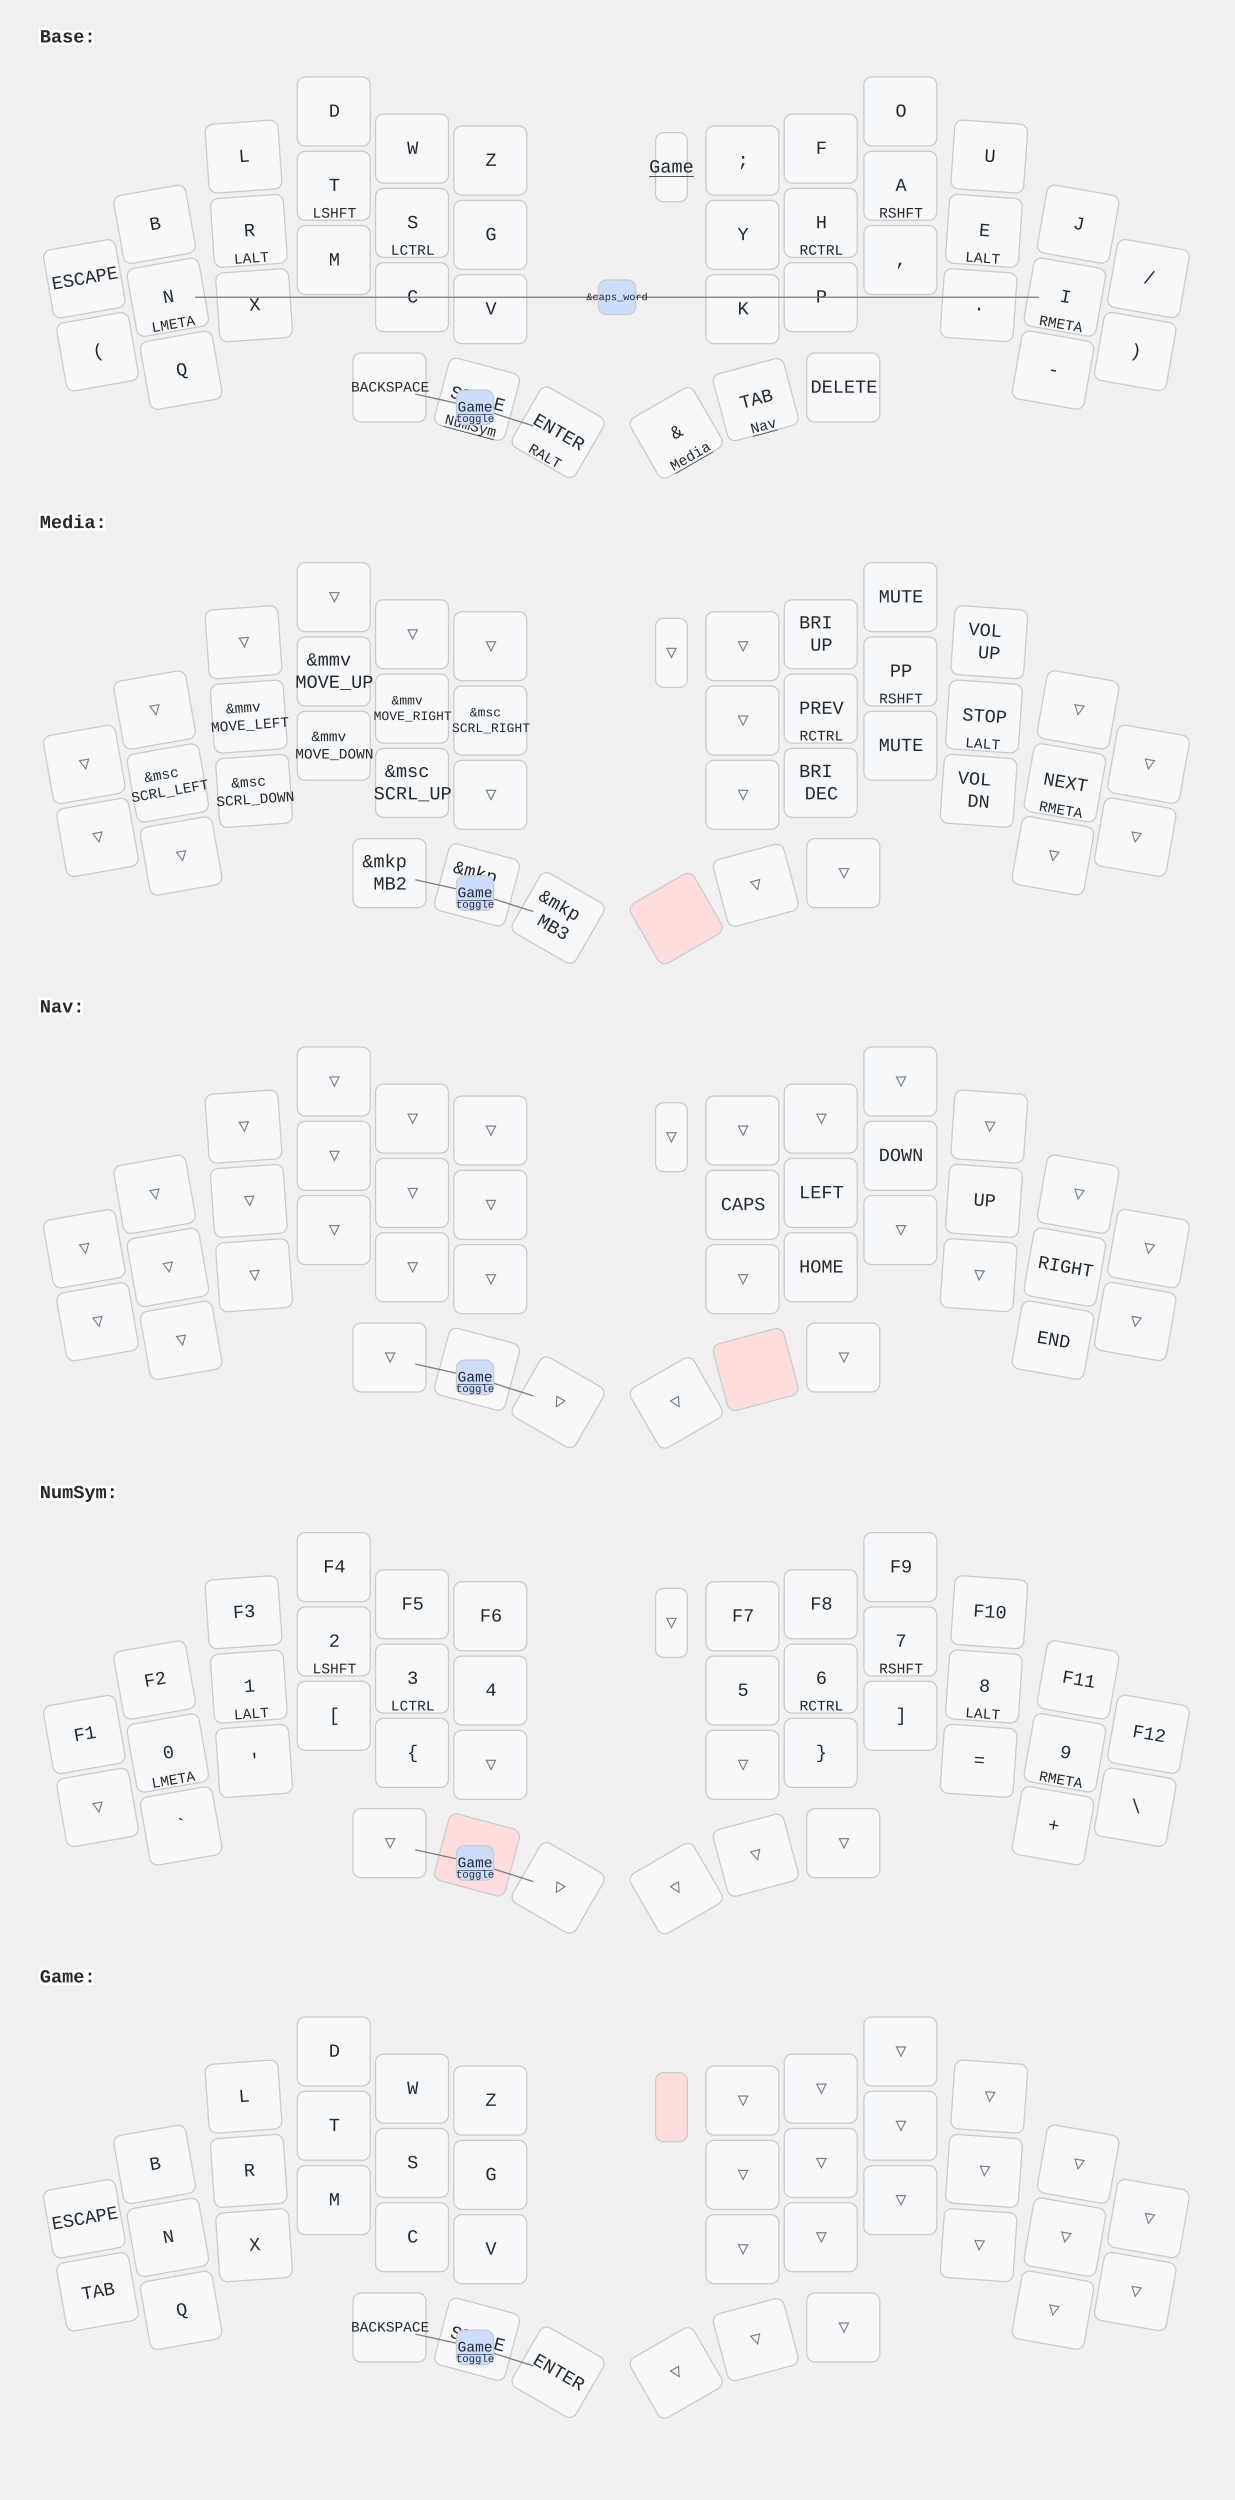
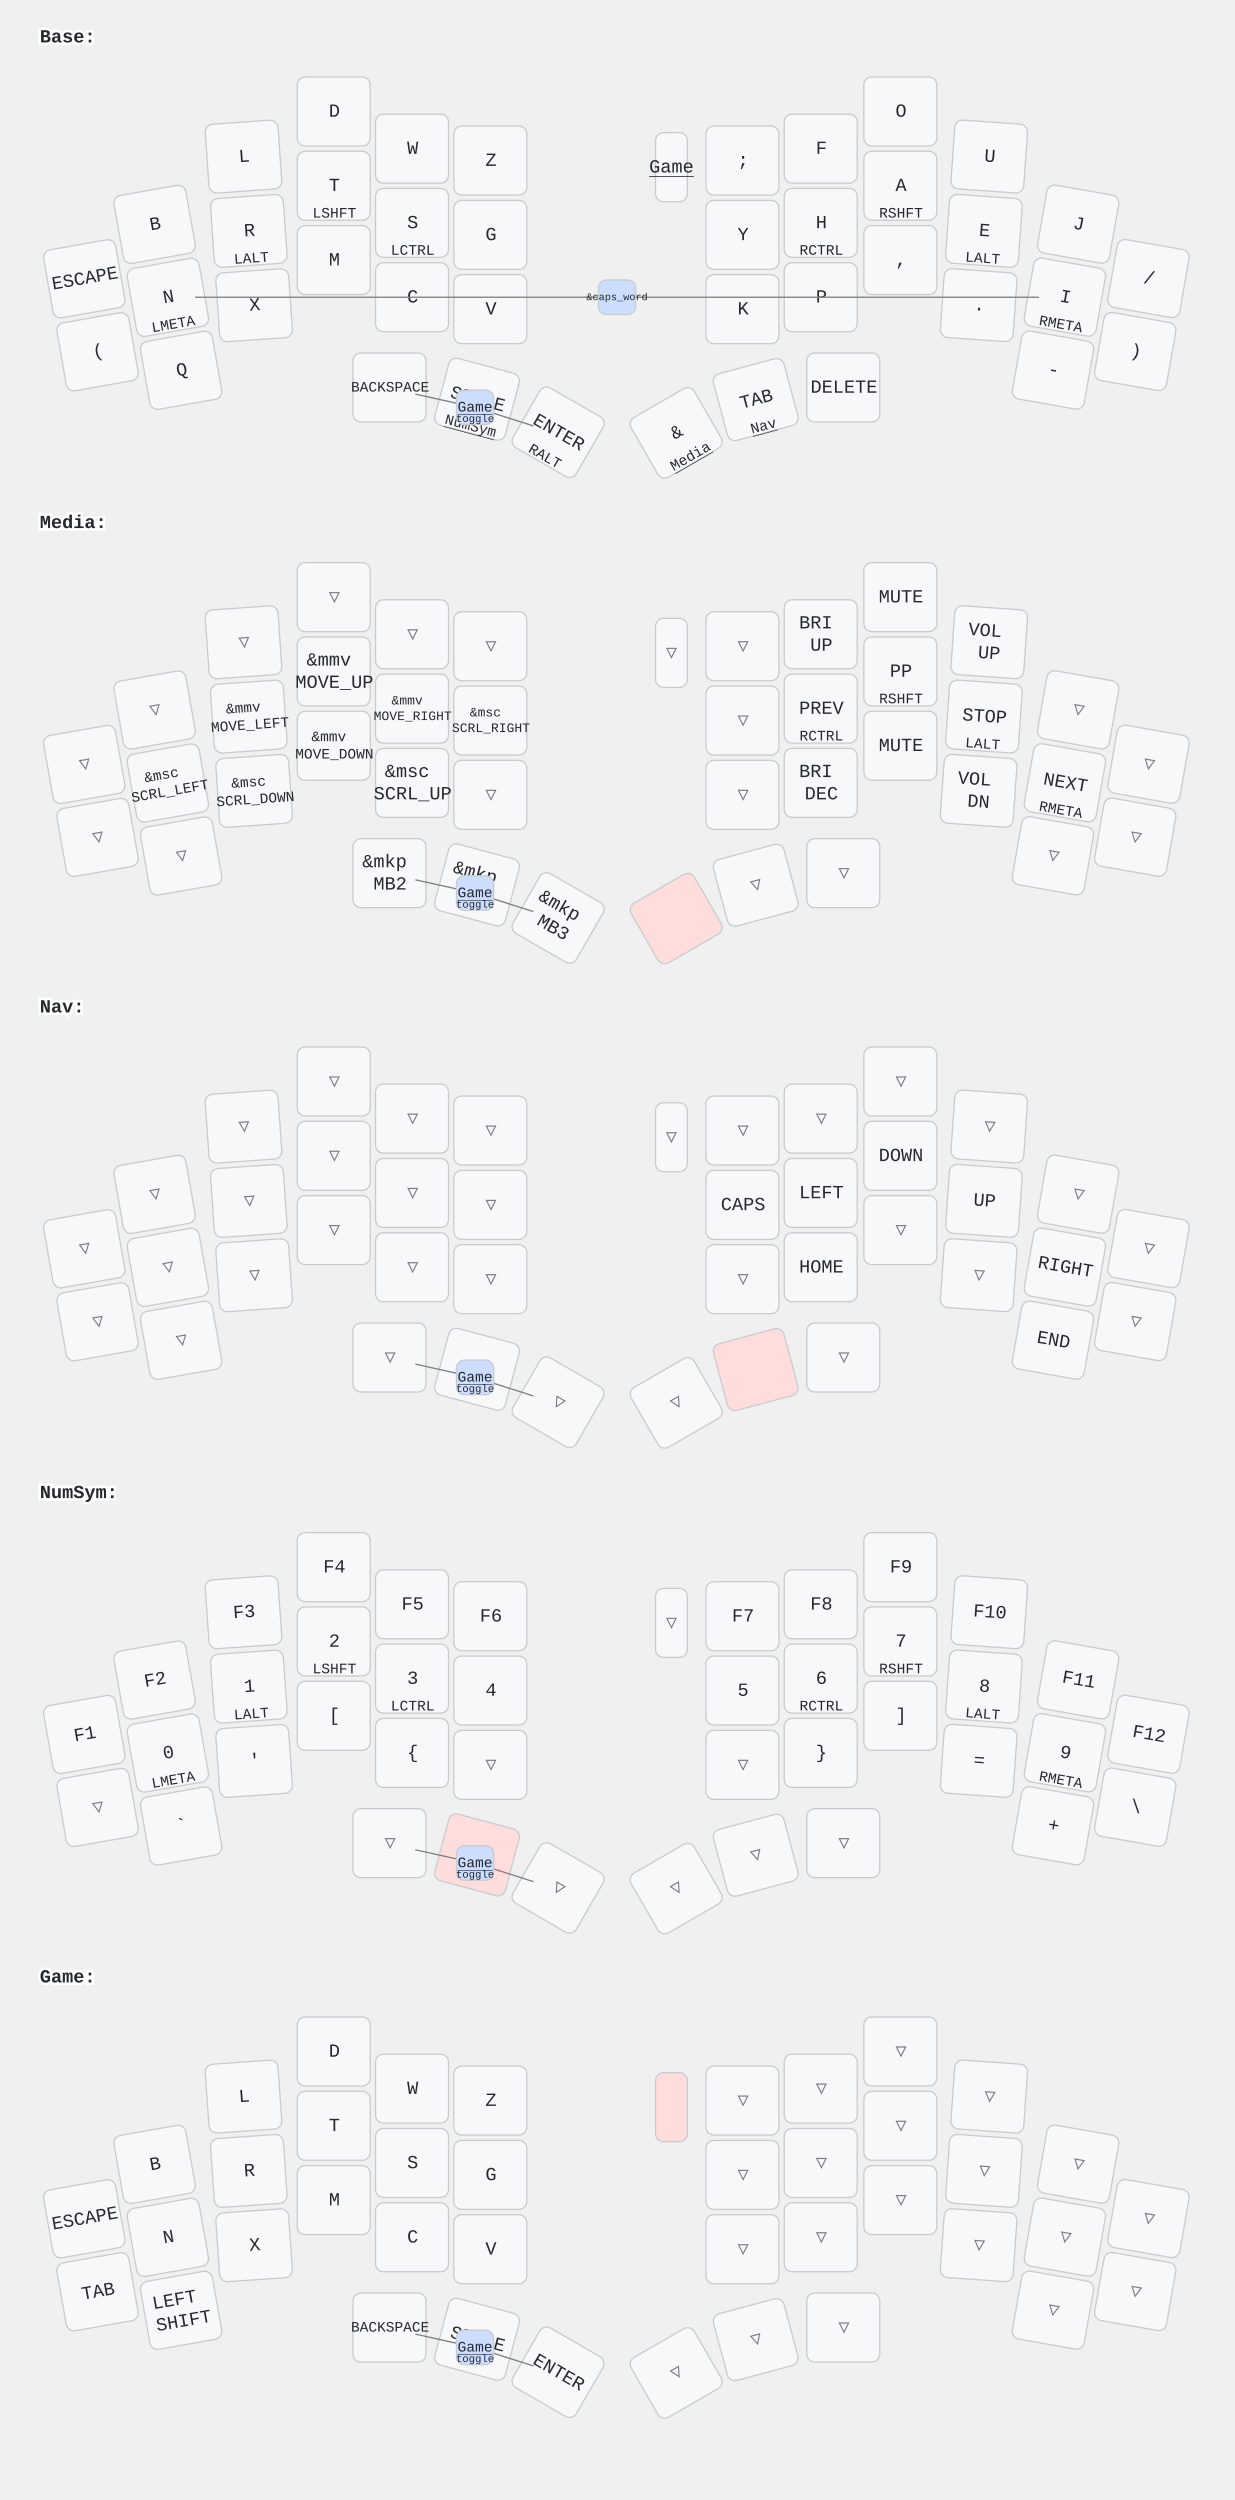
<svg xmlns="http://www.w3.org/2000/svg" width="930" height="1884" viewBox="0 0 930 1884" class="keymap">
  <style>/* inherit to force styles through use tags */
svg path {
    fill: inherit;
}

/* font and background color specifications */
svg.keymap {
    font-family: SFMono-Regular,Consolas,Liberation Mono,Menlo,monospace;
    font-size: 14px;
    font-kerning: normal;
    text-rendering: optimizeLegibility;
    fill: #24292e;
}

/* default key styling */
rect.key {
    fill: #f6f8fa;
}

rect.key, rect.combo {
    stroke: #c9cccf;
    stroke-width: 1;
}

/* default key side styling, only used is draw_key_sides is set */
rect.side {
    filter: brightness(90%);
}

/* color accent for combo boxes */
rect.combo, rect.combo-separate {
    fill: #cdf;
}

/* color accent for held keys */
rect.held, rect.combo.held {
    fill: #fdd;
}

/* color accent for ghost (optional) keys */
rect.ghost, rect.combo.ghost {
    stroke-dasharray: 4, 4;
    stroke-width: 2;
}

text {
    text-anchor: middle;
    dominant-baseline: middle;
}

/* styling for layer labels */
text.label {
    font-weight: bold;
    text-anchor: start;
    stroke: white;
    stroke-width: 4;
    paint-order: stroke;
}

/* styling for optional footer */
text.footer {
    text-anchor: end;
    dominant-baseline: auto;
    stroke: white;
    stroke-width: 4;
    paint-order: stroke;
}

/* styling for combo tap, and key non-tap label text */
text.combo, text.hold, text.shifted, text.left, text.right, text.tl, text.tr, text.bl, text.br {
    font-size: 11px;
}

text.hold, text.bl, text.br {
    text-anchor: middle;
    dominant-baseline: auto;
}

text.shifted, text.tl, text.tr {
    text-anchor: middle;
    dominant-baseline: hanging;
}

text.left, text.tl, text.bl {
    text-anchor: start;
}

text.right, text.tr, text.br {
    text-anchor: end;
}

text.layer-activator {
    text-decoration: underline;
}

/* styling for hold/shifted label text in combo box */
text.combo.hold, text.combo.shifted, text.combo.left, text.combo.right {
    font-size: 8px;
}

/* lighter symbol for transparent keys */
text.trans {
    fill: #7b7e81;
}

/* styling for combo dendrons */
path.combo {
    stroke-width: 1;
    stroke: gray;
    fill: none;
}

/* Start Tabler Icons Cleanup */
/* cannot use height/width with glyphs */
.icon-tabler &gt; path {
    fill: inherit;
    stroke: inherit;
    stroke-width: 2;
}
/* hide tabler's default box */
.icon-tabler &gt; path[stroke="none"][fill="none"] {
    visibility: hidden;
}
/* End Tabler Icons Cleanup */
</style>
  <g transform="translate(30, 0)" class="layer-Base">
    <text x="0" y="28" class="label" id="Base">Base:</text>
    <g transform="translate(0, 56)">
      <g transform="translate(87, 113) rotate(-10.0)" class="key keypos-0">
        <rect rx="6" ry="6" x="-28" y="-26" width="55" height="52" class="key" />
        <text x="0" y="0" class="key tap">B</text>
      </g>
      <g transform="translate(154, 62) rotate(-4.0)" class="key keypos-1">
        <rect rx="6" ry="6" x="-28" y="-26" width="55" height="52" class="key" />
        <text x="0" y="0" class="key tap">L</text>
      </g>
      <g transform="translate(222, 28)" class="key keypos-2">
        <rect rx="6" ry="6" x="-28" y="-26" width="55" height="52" class="key" />
        <text x="0" y="0" class="key tap">D</text>
      </g>
      <g transform="translate(281, 56)" class="key keypos-3">
        <rect rx="6" ry="6" x="-28" y="-26" width="55" height="52" class="key" />
        <text x="0" y="0" class="key tap">W</text>
      </g>
      <g transform="translate(340, 65)" class="key keypos-4">
        <rect rx="6" ry="6" x="-28" y="-26" width="55" height="52" class="key" />
        <text x="0" y="0" class="key tap">Z</text>
      </g>
      <g transform="translate(530, 65)" class="key keypos-5">
        <rect rx="6" ry="6" x="-28" y="-26" width="55" height="52" class="key" />
        <text x="0" y="0" class="key tap">;</text>
      </g>
      <g transform="translate(589, 56)" class="key keypos-6">
        <rect rx="6" ry="6" x="-28" y="-26" width="55" height="52" class="key" />
        <text x="0" y="0" class="key tap">F</text>
      </g>
      <g transform="translate(649, 28)" class="key keypos-7">
        <rect rx="6" ry="6" x="-28" y="-26" width="55" height="52" class="key" />
        <text x="0" y="0" class="key tap">O</text>
      </g>
      <g transform="translate(716, 62) rotate(4.0)" class="key keypos-8">
        <rect rx="6" ry="6" x="-28" y="-26" width="55" height="52" class="key" />
        <text x="0" y="0" class="key tap">U</text>
      </g>
      <g transform="translate(783, 113) rotate(10.0)" class="key keypos-9">
        <rect rx="6" ry="6" x="-28" y="-26" width="55" height="52" class="key" />
        <text x="0" y="0" class="key tap">J</text>
      </g>
      <g transform="translate(476, 70)" class="key keypos-10">
        <rect rx="6" ry="6" x="-12" y="-26" width="24" height="52" class="key" />
        <a href="#Game">
          <text x="0" y="0" class="key tap layer-activator">Game</text>
        </a>
      </g>
      <g transform="translate(34, 154) rotate(-10.0)" class="key keypos-11">
        <rect rx="6" ry="6" x="-28" y="-26" width="55" height="52" class="key" />
        <text x="0" y="0" class="key tap">ESCAPE</text>
      </g>
      <g transform="translate(97, 168) rotate(-10.0)" class="key keypos-12">
        <rect rx="6" ry="6" x="-28" y="-26" width="55" height="52" class="key" />
        <text x="0" y="0" class="key tap">N</text>
        <text x="0" y="24" class="key hold">LMETA</text>
      </g>
      <g transform="translate(158, 118) rotate(-4.0)" class="key keypos-13">
        <rect rx="6" ry="6" x="-28" y="-26" width="55" height="52" class="key" />
        <text x="0" y="0" class="key tap">R</text>
        <text x="0" y="24" class="key hold">LALT</text>
      </g>
      <g transform="translate(222, 84)" class="key keypos-14">
        <rect rx="6" ry="6" x="-28" y="-26" width="55" height="52" class="key" />
        <text x="0" y="0" class="key tap">T</text>
        <text x="0" y="24" class="key hold">LSHFT</text>
      </g>
      <g transform="translate(281, 112)" class="key keypos-15">
        <rect rx="6" ry="6" x="-28" y="-26" width="55" height="52" class="key" />
        <text x="0" y="0" class="key tap">S</text>
        <text x="0" y="24" class="key hold">LCTRL</text>
      </g>
      <g transform="translate(340, 121)" class="key keypos-16">
        <rect rx="6" ry="6" x="-28" y="-26" width="55" height="52" class="key" />
        <text x="0" y="0" class="key tap">G</text>
      </g>
      <g transform="translate(530, 121)" class="key keypos-17">
        <rect rx="6" ry="6" x="-28" y="-26" width="55" height="52" class="key" />
        <text x="0" y="0" class="key tap">Y</text>
      </g>
      <g transform="translate(589, 112)" class="key keypos-18">
        <rect rx="6" ry="6" x="-28" y="-26" width="55" height="52" class="key" />
        <text x="0" y="0" class="key tap">H</text>
        <text x="0" y="24" class="key hold">RCTRL</text>
      </g>
      <g transform="translate(649, 84)" class="key keypos-19">
        <rect rx="6" ry="6" x="-28" y="-26" width="55" height="52" class="key" />
        <text x="0" y="0" class="key tap">A</text>
        <text x="0" y="24" class="key hold">RSHFT</text>
      </g>
      <g transform="translate(712, 118) rotate(4.0)" class="key keypos-20">
        <rect rx="6" ry="6" x="-28" y="-26" width="55" height="52" class="key" />
        <text x="0" y="0" class="key tap">E</text>
        <text x="0" y="24" class="key hold">LALT</text>
      </g>
      <g transform="translate(773, 168) rotate(10.0)" class="key keypos-21">
        <rect rx="6" ry="6" x="-28" y="-26" width="55" height="52" class="key" />
        <text x="0" y="0" class="key tap">I</text>
        <text x="0" y="24" class="key hold">RMETA</text>
      </g>
      <g transform="translate(836, 154) rotate(10.0)" class="key keypos-22">
        <rect rx="6" ry="6" x="-28" y="-26" width="55" height="52" class="key" />
        <text x="0" y="0" class="key tap">/</text>
      </g>
      <g transform="translate(44, 209) rotate(-10.0)" class="key keypos-23">
        <rect rx="6" ry="6" x="-28" y="-26" width="55" height="52" class="key" />
        <text x="0" y="0" class="key tap">(</text>
      </g>
      <g transform="translate(107, 223) rotate(-10.0)" class="key keypos-24">
        <rect rx="6" ry="6" x="-28" y="-26" width="55" height="52" class="key" />
        <text x="0" y="0" class="key tap">Q</text>
      </g>
      <g transform="translate(162, 174) rotate(-4.0)" class="key keypos-25">
        <rect rx="6" ry="6" x="-28" y="-26" width="55" height="52" class="key" />
        <text x="0" y="0" class="key tap">X</text>
      </g>
      <g transform="translate(222, 140)" class="key keypos-26">
        <rect rx="6" ry="6" x="-28" y="-26" width="55" height="52" class="key" />
        <text x="0" y="0" class="key tap">M</text>
      </g>
      <g transform="translate(281, 168)" class="key keypos-27">
        <rect rx="6" ry="6" x="-28" y="-26" width="55" height="52" class="key" />
        <text x="0" y="0" class="key tap">C</text>
      </g>
      <g transform="translate(340, 177)" class="key keypos-28">
        <rect rx="6" ry="6" x="-28" y="-26" width="55" height="52" class="key" />
        <text x="0" y="0" class="key tap">V</text>
      </g>
      <g transform="translate(530, 177)" class="key keypos-29">
        <rect rx="6" ry="6" x="-28" y="-26" width="55" height="52" class="key" />
        <text x="0" y="0" class="key tap">K</text>
      </g>
      <g transform="translate(589, 168)" class="key keypos-30">
        <rect rx="6" ry="6" x="-28" y="-26" width="55" height="52" class="key" />
        <text x="0" y="0" class="key tap">P</text>
      </g>
      <g transform="translate(649, 140)" class="key keypos-31">
        <rect rx="6" ry="6" x="-28" y="-26" width="55" height="52" class="key" />
        <text x="0" y="0" class="key tap">,</text>
      </g>
      <g transform="translate(708, 174) rotate(4.0)" class="key keypos-32">
        <rect rx="6" ry="6" x="-28" y="-26" width="55" height="52" class="key" />
        <text x="0" y="0" class="key tap">.</text>
      </g>
      <g transform="translate(764, 223) rotate(10.0)" class="key keypos-33">
        <rect rx="6" ry="6" x="-28" y="-26" width="55" height="52" class="key" />
        <text x="0" y="0" class="key tap">-</text>
      </g>
      <g transform="translate(826, 209) rotate(10.0)" class="key keypos-34">
        <rect rx="6" ry="6" x="-28" y="-26" width="55" height="52" class="key" />
        <text x="0" y="0" class="key tap">)</text>
      </g>
      <g transform="translate(264, 236)" class="key keypos-35">
        <rect rx="6" ry="6" x="-28" y="-26" width="55" height="52" class="key" />
        <text x="0" y="0" class="key tap">
          <tspan style="font-size: 78%">BACKSPACE</tspan>
        </text>
      </g>
      <g transform="translate(330, 245) rotate(15.0)" class="key keypos-36">
        <rect rx="6" ry="6" x="-28" y="-26" width="55" height="52" class="key" />
        <text x="0" y="0" class="key tap">SPACE</text>
        <a href="#NumSym">
          <text x="0" y="24" class="key hold layer-activator">NumSym</text>
        </a>
      </g>
      <g transform="translate(391, 270) rotate(30.0)" class="key keypos-37">
        <rect rx="6" ry="6" x="-28" y="-26" width="55" height="52" class="key" />
        <text x="0" y="0" class="key tap">ENTER</text>
        <text x="0" y="24" class="key hold">RALT</text>
      </g>
      <g transform="translate(480, 270) rotate(-30.0)" class="key keypos-38">
        <rect rx="6" ry="6" x="-28" y="-26" width="55" height="52" class="key" />
        <text x="0" y="0" class="key tap">&amp;</text>
        <a href="#Media">
          <text x="0" y="24" class="key hold layer-activator">Media</text>
        </a>
      </g>
      <g transform="translate(540, 245) rotate(-15.0)" class="key keypos-39">
        <rect rx="6" ry="6" x="-28" y="-26" width="55" height="52" class="key" />
        <text x="0" y="0" class="key tap">TAB</text>
        <a href="#Nav">
          <text x="0" y="24" class="key hold layer-activator">Nav</text>
        </a>
      </g>
      <g transform="translate(606, 236)" class="key keypos-40">
        <rect rx="6" ry="6" x="-28" y="-26" width="55" height="52" class="key" />
        <text x="0" y="0" class="key tap">DELETE</text>
      </g>
      <g class="combo combopos-0">
        <path d="M435,168 l-318,0" class="combo" />
        <path d="M435,168 l318,0" class="combo" />
        <rect rx="6" ry="6" x="421" y="155" width="28" height="26" class="combo" />
        <text x="435" y="168" class="combo tap">
          <tspan style="font-size: 70%">&amp;caps_word</tspan>
        </text>
      </g>
      <g class="combo combopos-1">
        <path d="M328,251 l-45,-10" class="combo" />
        <path d="M328,251 l44,14" class="combo" />
        <rect rx="6" ry="6" x="314" y="238" width="28" height="26" class="combo" />
        <a href="#Game">
          <text x="328" y="251" class="combo tap layer-activator">Game</text>
        </a>
        <text x="328" y="262" class="combo hold">toggle</text>
      </g>
    </g>
  </g>
  <g transform="translate(30, 366)" class="layer-Media">
    <text x="0" y="28" class="label" id="Media">Media:</text>
    <g transform="translate(0, 56)">
      <g transform="translate(87, 113) rotate(-10.0)" class="key trans keypos-0">
        <rect rx="6" ry="6" x="-28" y="-26" width="55" height="52" class="key trans" />
        <text x="0" y="0" class="key trans tap">▽</text>
      </g>
      <g transform="translate(154, 62) rotate(-4.0)" class="key trans keypos-1">
        <rect rx="6" ry="6" x="-28" y="-26" width="55" height="52" class="key trans" />
        <text x="0" y="0" class="key trans tap">▽</text>
      </g>
      <g transform="translate(222, 28)" class="key trans keypos-2">
        <rect rx="6" ry="6" x="-28" y="-26" width="55" height="52" class="key trans" />
        <text x="0" y="0" class="key trans tap">▽</text>
      </g>
      <g transform="translate(281, 56)" class="key trans keypos-3">
        <rect rx="6" ry="6" x="-28" y="-26" width="55" height="52" class="key trans" />
        <text x="0" y="0" class="key trans tap">▽</text>
      </g>
      <g transform="translate(340, 65)" class="key trans keypos-4">
        <rect rx="6" ry="6" x="-28" y="-26" width="55" height="52" class="key trans" />
        <text x="0" y="0" class="key trans tap">▽</text>
      </g>
      <g transform="translate(530, 65)" class="key trans keypos-5">
        <rect rx="6" ry="6" x="-28" y="-26" width="55" height="52" class="key trans" />
        <text x="0" y="0" class="key trans tap">▽</text>
      </g>
      <g transform="translate(589, 56)" class="key keypos-6">
        <rect rx="6" ry="6" x="-28" y="-26" width="55" height="52" class="key" />
        <text x="0" y="0" class="key tap">
          <tspan x="0" dy="-0.6em">BRI</tspan>
          <tspan x="0" dy="1.2em">UP</tspan>
        </text>
      </g>
      <g transform="translate(649, 28)" class="key keypos-7">
        <rect rx="6" ry="6" x="-28" y="-26" width="55" height="52" class="key" />
        <text x="0" y="0" class="key tap">MUTE</text>
      </g>
      <g transform="translate(716, 62) rotate(4.0)" class="key keypos-8">
        <rect rx="6" ry="6" x="-28" y="-26" width="55" height="52" class="key" />
        <text x="0" y="0" class="key tap">
          <tspan x="0" dy="-0.6em">VOL</tspan>
          <tspan x="0" dy="1.2em">UP</tspan>
        </text>
      </g>
      <g transform="translate(783, 113) rotate(10.0)" class="key trans keypos-9">
        <rect rx="6" ry="6" x="-28" y="-26" width="55" height="52" class="key trans" />
        <text x="0" y="0" class="key trans tap">▽</text>
      </g>
      <g transform="translate(476, 70)" class="key trans keypos-10">
        <rect rx="6" ry="6" x="-12" y="-26" width="24" height="52" class="key trans" />
        <text x="0" y="0" class="key trans tap">▽</text>
      </g>
      <g transform="translate(34, 154) rotate(-10.0)" class="key trans keypos-11">
        <rect rx="6" ry="6" x="-28" y="-26" width="55" height="52" class="key trans" />
        <text x="0" y="0" class="key trans tap">▽</text>
      </g>
      <g transform="translate(97, 168) rotate(-10.0)" class="key keypos-12">
        <rect rx="6" ry="6" x="-28" y="-26" width="55" height="52" class="key" />
        <text x="0" y="0" class="key tap">
          <tspan x="0" dy="-0.6em" style="font-size: 78%">&amp;msc</tspan>
          <tspan x="0" dy="1.2em" style="font-size: 78%">SCRL_LEFT</tspan>
        </text>
      </g>
      <g transform="translate(158, 118) rotate(-4.0)" class="key keypos-13">
        <rect rx="6" ry="6" x="-28" y="-26" width="55" height="52" class="key" />
        <text x="0" y="0" class="key tap">
          <tspan x="0" dy="-0.6em" style="font-size: 78%">&amp;mmv</tspan>
          <tspan x="0" dy="1.2em" style="font-size: 78%">MOVE_LEFT</tspan>
        </text>
      </g>
      <g transform="translate(222, 84)" class="key keypos-14">
        <rect rx="6" ry="6" x="-28" y="-26" width="55" height="52" class="key" />
        <text x="0" y="0" class="key tap">
          <tspan x="0" dy="-0.6em">&amp;mmv</tspan>
          <tspan x="0" dy="1.2em">MOVE_UP</tspan>
        </text>
      </g>
      <g transform="translate(281, 112)" class="key keypos-15">
        <rect rx="6" ry="6" x="-28" y="-26" width="55" height="52" class="key" />
        <text x="0" y="0" class="key tap">
          <tspan x="0" dy="-0.6em" style="font-size: 70%">&amp;mmv</tspan>
          <tspan x="0" dy="1.2em" style="font-size: 70%">MOVE_RIGHT</tspan>
        </text>
      </g>
      <g transform="translate(340, 121)" class="key keypos-16">
        <rect rx="6" ry="6" x="-28" y="-26" width="55" height="52" class="key" />
        <text x="0" y="0" class="key tap">
          <tspan x="0" dy="-0.6em" style="font-size: 70%">&amp;msc</tspan>
          <tspan x="0" dy="1.2em" style="font-size: 70%">SCRL_RIGHT</tspan>
        </text>
      </g>
      <g transform="translate(530, 121)" class="key trans keypos-17">
        <rect rx="6" ry="6" x="-28" y="-26" width="55" height="52" class="key trans" />
        <text x="0" y="0" class="key trans tap">▽</text>
      </g>
      <g transform="translate(589, 112)" class="key keypos-18">
        <rect rx="6" ry="6" x="-28" y="-26" width="55" height="52" class="key" />
        <text x="0" y="0" class="key tap">PREV</text>
        <text x="0" y="24" class="key hold">RCTRL</text>
      </g>
      <g transform="translate(649, 84)" class="key keypos-19">
        <rect rx="6" ry="6" x="-28" y="-26" width="55" height="52" class="key" />
        <text x="0" y="0" class="key tap">PP</text>
        <text x="0" y="24" class="key hold">RSHFT</text>
      </g>
      <g transform="translate(712, 118) rotate(4.0)" class="key keypos-20">
        <rect rx="6" ry="6" x="-28" y="-26" width="55" height="52" class="key" />
        <text x="0" y="0" class="key tap">STOP</text>
        <text x="0" y="24" class="key hold">LALT</text>
      </g>
      <g transform="translate(773, 168) rotate(10.0)" class="key keypos-21">
        <rect rx="6" ry="6" x="-28" y="-26" width="55" height="52" class="key" />
        <text x="0" y="0" class="key tap">NEXT</text>
        <text x="0" y="24" class="key hold">RMETA</text>
      </g>
      <g transform="translate(836, 154) rotate(10.0)" class="key trans keypos-22">
        <rect rx="6" ry="6" x="-28" y="-26" width="55" height="52" class="key trans" />
        <text x="0" y="0" class="key trans tap">▽</text>
      </g>
      <g transform="translate(44, 209) rotate(-10.0)" class="key trans keypos-23">
        <rect rx="6" ry="6" x="-28" y="-26" width="55" height="52" class="key trans" />
        <text x="0" y="0" class="key trans tap">▽</text>
      </g>
      <g transform="translate(107, 223) rotate(-10.0)" class="key trans keypos-24">
        <rect rx="6" ry="6" x="-28" y="-26" width="55" height="52" class="key trans" />
        <text x="0" y="0" class="key trans tap">▽</text>
      </g>
      <g transform="translate(162, 174) rotate(-4.0)" class="key keypos-25">
        <rect rx="6" ry="6" x="-28" y="-26" width="55" height="52" class="key" />
        <text x="0" y="0" class="key tap">
          <tspan x="0" dy="-0.6em" style="font-size: 78%">&amp;msc</tspan>
          <tspan x="0" dy="1.2em" style="font-size: 78%">SCRL_DOWN</tspan>
        </text>
      </g>
      <g transform="translate(222, 140)" class="key keypos-26">
        <rect rx="6" ry="6" x="-28" y="-26" width="55" height="52" class="key" />
        <text x="0" y="0" class="key tap">
          <tspan x="0" dy="-0.6em" style="font-size: 78%">&amp;mmv</tspan>
          <tspan x="0" dy="1.2em" style="font-size: 78%">MOVE_DOWN</tspan>
        </text>
      </g>
      <g transform="translate(281, 168)" class="key keypos-27">
        <rect rx="6" ry="6" x="-28" y="-26" width="55" height="52" class="key" />
        <text x="0" y="0" class="key tap">
          <tspan x="0" dy="-0.6em">&amp;msc</tspan>
          <tspan x="0" dy="1.2em">SCRL_UP</tspan>
        </text>
      </g>
      <g transform="translate(340, 177)" class="key trans keypos-28">
        <rect rx="6" ry="6" x="-28" y="-26" width="55" height="52" class="key trans" />
        <text x="0" y="0" class="key trans tap">▽</text>
      </g>
      <g transform="translate(530, 177)" class="key trans keypos-29">
        <rect rx="6" ry="6" x="-28" y="-26" width="55" height="52" class="key trans" />
        <text x="0" y="0" class="key trans tap">▽</text>
      </g>
      <g transform="translate(589, 168)" class="key keypos-30">
        <rect rx="6" ry="6" x="-28" y="-26" width="55" height="52" class="key" />
        <text x="0" y="0" class="key tap">
          <tspan x="0" dy="-0.6em">BRI</tspan>
          <tspan x="0" dy="1.2em">DEC</tspan>
        </text>
      </g>
      <g transform="translate(649, 140)" class="key keypos-31">
        <rect rx="6" ry="6" x="-28" y="-26" width="55" height="52" class="key" />
        <text x="0" y="0" class="key tap">MUTE</text>
      </g>
      <g transform="translate(708, 174) rotate(4.0)" class="key keypos-32">
        <rect rx="6" ry="6" x="-28" y="-26" width="55" height="52" class="key" />
        <text x="0" y="0" class="key tap">
          <tspan x="0" dy="-0.6em">VOL</tspan>
          <tspan x="0" dy="1.2em">DN</tspan>
        </text>
      </g>
      <g transform="translate(764, 223) rotate(10.0)" class="key trans keypos-33">
        <rect rx="6" ry="6" x="-28" y="-26" width="55" height="52" class="key trans" />
        <text x="0" y="0" class="key trans tap">▽</text>
      </g>
      <g transform="translate(826, 209) rotate(10.0)" class="key trans keypos-34">
        <rect rx="6" ry="6" x="-28" y="-26" width="55" height="52" class="key trans" />
        <text x="0" y="0" class="key trans tap">▽</text>
      </g>
      <g transform="translate(264, 236)" class="key keypos-35">
        <rect rx="6" ry="6" x="-28" y="-26" width="55" height="52" class="key" />
        <text x="0" y="0" class="key tap">
          <tspan x="0" dy="-0.6em">&amp;mkp</tspan>
          <tspan x="0" dy="1.2em">MB2</tspan>
        </text>
      </g>
      <g transform="translate(330, 245) rotate(15.0)" class="key keypos-36">
        <rect rx="6" ry="6" x="-28" y="-26" width="55" height="52" class="key" />
        <text x="0" y="0" class="key tap">
          <tspan x="0" dy="-0.6em">&amp;mkp</tspan>
          <tspan x="0" dy="1.2em">MB1</tspan>
        </text>
      </g>
      <g transform="translate(391, 270) rotate(30.0)" class="key keypos-37">
        <rect rx="6" ry="6" x="-28" y="-26" width="55" height="52" class="key" />
        <text x="0" y="0" class="key tap">
          <tspan x="0" dy="-0.6em">&amp;mkp</tspan>
          <tspan x="0" dy="1.2em">MB3</tspan>
        </text>
      </g>
      <g transform="translate(480, 270) rotate(-30.0)" class="key held keypos-38">
        <rect rx="6" ry="6" x="-28" y="-26" width="55" height="52" class="key held" />
      </g>
      <g transform="translate(540, 245) rotate(-15.0)" class="key trans keypos-39">
        <rect rx="6" ry="6" x="-28" y="-26" width="55" height="52" class="key trans" />
        <text x="0" y="0" class="key trans tap">▽</text>
      </g>
      <g transform="translate(606, 236)" class="key trans keypos-40">
        <rect rx="6" ry="6" x="-28" y="-26" width="55" height="52" class="key trans" />
        <text x="0" y="0" class="key trans tap">▽</text>
      </g>
      <g class="combo combopos-0">
        <path d="M328,251 l-45,-10" class="combo" />
        <path d="M328,251 l44,14" class="combo" />
        <rect rx="6" ry="6" x="314" y="238" width="28" height="26" class="combo" />
        <a href="#Game">
          <text x="328" y="251" class="combo tap layer-activator">Game</text>
        </a>
        <text x="328" y="262" class="combo hold">toggle</text>
      </g>
    </g>
  </g>
  <g transform="translate(30, 731)" class="layer-Nav">
    <text x="0" y="28" class="label" id="Nav">Nav:</text>
    <g transform="translate(0, 56)">
      <g transform="translate(87, 113) rotate(-10.0)" class="key trans keypos-0">
        <rect rx="6" ry="6" x="-28" y="-26" width="55" height="52" class="key trans" />
        <text x="0" y="0" class="key trans tap">▽</text>
      </g>
      <g transform="translate(154, 62) rotate(-4.0)" class="key trans keypos-1">
        <rect rx="6" ry="6" x="-28" y="-26" width="55" height="52" class="key trans" />
        <text x="0" y="0" class="key trans tap">▽</text>
      </g>
      <g transform="translate(222, 28)" class="key trans keypos-2">
        <rect rx="6" ry="6" x="-28" y="-26" width="55" height="52" class="key trans" />
        <text x="0" y="0" class="key trans tap">▽</text>
      </g>
      <g transform="translate(281, 56)" class="key trans keypos-3">
        <rect rx="6" ry="6" x="-28" y="-26" width="55" height="52" class="key trans" />
        <text x="0" y="0" class="key trans tap">▽</text>
      </g>
      <g transform="translate(340, 65)" class="key trans keypos-4">
        <rect rx="6" ry="6" x="-28" y="-26" width="55" height="52" class="key trans" />
        <text x="0" y="0" class="key trans tap">▽</text>
      </g>
      <g transform="translate(530, 65)" class="key trans keypos-5">
        <rect rx="6" ry="6" x="-28" y="-26" width="55" height="52" class="key trans" />
        <text x="0" y="0" class="key trans tap">▽</text>
      </g>
      <g transform="translate(589, 56)" class="key trans keypos-6">
        <rect rx="6" ry="6" x="-28" y="-26" width="55" height="52" class="key trans" />
        <text x="0" y="0" class="key trans tap">▽</text>
      </g>
      <g transform="translate(649, 28)" class="key trans keypos-7">
        <rect rx="6" ry="6" x="-28" y="-26" width="55" height="52" class="key trans" />
        <text x="0" y="0" class="key trans tap">▽</text>
      </g>
      <g transform="translate(716, 62) rotate(4.0)" class="key trans keypos-8">
        <rect rx="6" ry="6" x="-28" y="-26" width="55" height="52" class="key trans" />
        <text x="0" y="0" class="key trans tap">▽</text>
      </g>
      <g transform="translate(783, 113) rotate(10.0)" class="key trans keypos-9">
        <rect rx="6" ry="6" x="-28" y="-26" width="55" height="52" class="key trans" />
        <text x="0" y="0" class="key trans tap">▽</text>
      </g>
      <g transform="translate(476, 70)" class="key trans keypos-10">
        <rect rx="6" ry="6" x="-12" y="-26" width="24" height="52" class="key trans" />
        <text x="0" y="0" class="key trans tap">▽</text>
      </g>
      <g transform="translate(34, 154) rotate(-10.0)" class="key trans keypos-11">
        <rect rx="6" ry="6" x="-28" y="-26" width="55" height="52" class="key trans" />
        <text x="0" y="0" class="key trans tap">▽</text>
      </g>
      <g transform="translate(97, 168) rotate(-10.0)" class="key trans keypos-12">
        <rect rx="6" ry="6" x="-28" y="-26" width="55" height="52" class="key trans" />
        <text x="0" y="0" class="key trans tap">▽</text>
      </g>
      <g transform="translate(158, 118) rotate(-4.0)" class="key trans keypos-13">
        <rect rx="6" ry="6" x="-28" y="-26" width="55" height="52" class="key trans" />
        <text x="0" y="0" class="key trans tap">▽</text>
      </g>
      <g transform="translate(222, 84)" class="key trans keypos-14">
        <rect rx="6" ry="6" x="-28" y="-26" width="55" height="52" class="key trans" />
        <text x="0" y="0" class="key trans tap">▽</text>
      </g>
      <g transform="translate(281, 112)" class="key trans keypos-15">
        <rect rx="6" ry="6" x="-28" y="-26" width="55" height="52" class="key trans" />
        <text x="0" y="0" class="key trans tap">▽</text>
      </g>
      <g transform="translate(340, 121)" class="key trans keypos-16">
        <rect rx="6" ry="6" x="-28" y="-26" width="55" height="52" class="key trans" />
        <text x="0" y="0" class="key trans tap">▽</text>
      </g>
      <g transform="translate(530, 121)" class="key keypos-17">
        <rect rx="6" ry="6" x="-28" y="-26" width="55" height="52" class="key" />
        <text x="0" y="0" class="key tap">CAPS</text>
      </g>
      <g transform="translate(589, 112)" class="key keypos-18">
        <rect rx="6" ry="6" x="-28" y="-26" width="55" height="52" class="key" />
        <text x="0" y="0" class="key tap">LEFT</text>
      </g>
      <g transform="translate(649, 84)" class="key keypos-19">
        <rect rx="6" ry="6" x="-28" y="-26" width="55" height="52" class="key" />
        <text x="0" y="0" class="key tap">DOWN</text>
      </g>
      <g transform="translate(712, 118) rotate(4.0)" class="key keypos-20">
        <rect rx="6" ry="6" x="-28" y="-26" width="55" height="52" class="key" />
        <text x="0" y="0" class="key tap">UP</text>
      </g>
      <g transform="translate(773, 168) rotate(10.0)" class="key keypos-21">
        <rect rx="6" ry="6" x="-28" y="-26" width="55" height="52" class="key" />
        <text x="0" y="0" class="key tap">RIGHT</text>
      </g>
      <g transform="translate(836, 154) rotate(10.0)" class="key trans keypos-22">
        <rect rx="6" ry="6" x="-28" y="-26" width="55" height="52" class="key trans" />
        <text x="0" y="0" class="key trans tap">▽</text>
      </g>
      <g transform="translate(44, 209) rotate(-10.0)" class="key trans keypos-23">
        <rect rx="6" ry="6" x="-28" y="-26" width="55" height="52" class="key trans" />
        <text x="0" y="0" class="key trans tap">▽</text>
      </g>
      <g transform="translate(107, 223) rotate(-10.0)" class="key trans keypos-24">
        <rect rx="6" ry="6" x="-28" y="-26" width="55" height="52" class="key trans" />
        <text x="0" y="0" class="key trans tap">▽</text>
      </g>
      <g transform="translate(162, 174) rotate(-4.0)" class="key trans keypos-25">
        <rect rx="6" ry="6" x="-28" y="-26" width="55" height="52" class="key trans" />
        <text x="0" y="0" class="key trans tap">▽</text>
      </g>
      <g transform="translate(222, 140)" class="key trans keypos-26">
        <rect rx="6" ry="6" x="-28" y="-26" width="55" height="52" class="key trans" />
        <text x="0" y="0" class="key trans tap">▽</text>
      </g>
      <g transform="translate(281, 168)" class="key trans keypos-27">
        <rect rx="6" ry="6" x="-28" y="-26" width="55" height="52" class="key trans" />
        <text x="0" y="0" class="key trans tap">▽</text>
      </g>
      <g transform="translate(340, 177)" class="key trans keypos-28">
        <rect rx="6" ry="6" x="-28" y="-26" width="55" height="52" class="key trans" />
        <text x="0" y="0" class="key trans tap">▽</text>
      </g>
      <g transform="translate(530, 177)" class="key trans keypos-29">
        <rect rx="6" ry="6" x="-28" y="-26" width="55" height="52" class="key trans" />
        <text x="0" y="0" class="key trans tap">▽</text>
      </g>
      <g transform="translate(589, 168)" class="key keypos-30">
        <rect rx="6" ry="6" x="-28" y="-26" width="55" height="52" class="key" />
        <text x="0" y="0" class="key tap">HOME</text>
      </g>
      <g transform="translate(649, 140)" class="key trans keypos-31">
        <rect rx="6" ry="6" x="-28" y="-26" width="55" height="52" class="key trans" />
        <text x="0" y="0" class="key trans tap">▽</text>
      </g>
      <g transform="translate(708, 174) rotate(4.0)" class="key trans keypos-32">
        <rect rx="6" ry="6" x="-28" y="-26" width="55" height="52" class="key trans" />
        <text x="0" y="0" class="key trans tap">▽</text>
      </g>
      <g transform="translate(764, 223) rotate(10.0)" class="key keypos-33">
        <rect rx="6" ry="6" x="-28" y="-26" width="55" height="52" class="key" />
        <text x="0" y="0" class="key tap">END</text>
      </g>
      <g transform="translate(826, 209) rotate(10.0)" class="key trans keypos-34">
        <rect rx="6" ry="6" x="-28" y="-26" width="55" height="52" class="key trans" />
        <text x="0" y="0" class="key trans tap">▽</text>
      </g>
      <g transform="translate(264, 236)" class="key trans keypos-35">
        <rect rx="6" ry="6" x="-28" y="-26" width="55" height="52" class="key trans" />
        <text x="0" y="0" class="key trans tap">▽</text>
      </g>
      <g transform="translate(330, 245) rotate(15.0)" class="key trans keypos-36">
        <rect rx="6" ry="6" x="-28" y="-26" width="55" height="52" class="key trans" />
        <text x="0" y="0" class="key trans tap">▽</text>
      </g>
      <g transform="translate(391, 270) rotate(30.0)" class="key trans keypos-37">
        <rect rx="6" ry="6" x="-28" y="-26" width="55" height="52" class="key trans" />
        <text x="0" y="0" class="key trans tap">▽</text>
      </g>
      <g transform="translate(480, 270) rotate(-30.0)" class="key trans keypos-38">
        <rect rx="6" ry="6" x="-28" y="-26" width="55" height="52" class="key trans" />
        <text x="0" y="0" class="key trans tap">▽</text>
      </g>
      <g transform="translate(540, 245) rotate(-15.0)" class="key held keypos-39">
        <rect rx="6" ry="6" x="-28" y="-26" width="55" height="52" class="key held" />
      </g>
      <g transform="translate(606, 236)" class="key trans keypos-40">
        <rect rx="6" ry="6" x="-28" y="-26" width="55" height="52" class="key trans" />
        <text x="0" y="0" class="key trans tap">▽</text>
      </g>
      <g class="combo combopos-0">
        <path d="M328,251 l-45,-10" class="combo" />
        <path d="M328,251 l44,14" class="combo" />
        <rect rx="6" ry="6" x="314" y="238" width="28" height="26" class="combo" />
        <a href="#Game">
          <text x="328" y="251" class="combo tap layer-activator">Game</text>
        </a>
        <text x="328" y="262" class="combo hold">toggle</text>
      </g>
    </g>
  </g>
  <g transform="translate(30, 1097)" class="layer-NumSym">
    <text x="0" y="28" class="label" id="NumSym">NumSym:</text>
    <g transform="translate(0, 56)">
      <g transform="translate(87, 113) rotate(-10.0)" class="key keypos-0">
        <rect rx="6" ry="6" x="-28" y="-26" width="55" height="52" class="key" />
        <text x="0" y="0" class="key tap">F2</text>
      </g>
      <g transform="translate(154, 62) rotate(-4.0)" class="key keypos-1">
        <rect rx="6" ry="6" x="-28" y="-26" width="55" height="52" class="key" />
        <text x="0" y="0" class="key tap">F3</text>
      </g>
      <g transform="translate(222, 28)" class="key keypos-2">
        <rect rx="6" ry="6" x="-28" y="-26" width="55" height="52" class="key" />
        <text x="0" y="0" class="key tap">F4</text>
      </g>
      <g transform="translate(281, 56)" class="key keypos-3">
        <rect rx="6" ry="6" x="-28" y="-26" width="55" height="52" class="key" />
        <text x="0" y="0" class="key tap">F5</text>
      </g>
      <g transform="translate(340, 65)" class="key keypos-4">
        <rect rx="6" ry="6" x="-28" y="-26" width="55" height="52" class="key" />
        <text x="0" y="0" class="key tap">F6</text>
      </g>
      <g transform="translate(530, 65)" class="key keypos-5">
        <rect rx="6" ry="6" x="-28" y="-26" width="55" height="52" class="key" />
        <text x="0" y="0" class="key tap">F7</text>
      </g>
      <g transform="translate(589, 56)" class="key keypos-6">
        <rect rx="6" ry="6" x="-28" y="-26" width="55" height="52" class="key" />
        <text x="0" y="0" class="key tap">F8</text>
      </g>
      <g transform="translate(649, 28)" class="key keypos-7">
        <rect rx="6" ry="6" x="-28" y="-26" width="55" height="52" class="key" />
        <text x="0" y="0" class="key tap">F9</text>
      </g>
      <g transform="translate(716, 62) rotate(4.0)" class="key keypos-8">
        <rect rx="6" ry="6" x="-28" y="-26" width="55" height="52" class="key" />
        <text x="0" y="0" class="key tap">F10</text>
      </g>
      <g transform="translate(783, 113) rotate(10.0)" class="key keypos-9">
        <rect rx="6" ry="6" x="-28" y="-26" width="55" height="52" class="key" />
        <text x="0" y="0" class="key tap">F11</text>
      </g>
      <g transform="translate(476, 70)" class="key trans keypos-10">
        <rect rx="6" ry="6" x="-12" y="-26" width="24" height="52" class="key trans" />
        <text x="0" y="0" class="key trans tap">▽</text>
      </g>
      <g transform="translate(34, 154) rotate(-10.0)" class="key keypos-11">
        <rect rx="6" ry="6" x="-28" y="-26" width="55" height="52" class="key" />
        <text x="0" y="0" class="key tap">F1</text>
      </g>
      <g transform="translate(97, 168) rotate(-10.0)" class="key keypos-12">
        <rect rx="6" ry="6" x="-28" y="-26" width="55" height="52" class="key" />
        <text x="0" y="0" class="key tap">0</text>
        <text x="0" y="24" class="key hold">LMETA</text>
      </g>
      <g transform="translate(158, 118) rotate(-4.0)" class="key keypos-13">
        <rect rx="6" ry="6" x="-28" y="-26" width="55" height="52" class="key" />
        <text x="0" y="0" class="key tap">1</text>
        <text x="0" y="24" class="key hold">LALT</text>
      </g>
      <g transform="translate(222, 84)" class="key keypos-14">
        <rect rx="6" ry="6" x="-28" y="-26" width="55" height="52" class="key" />
        <text x="0" y="0" class="key tap">2</text>
        <text x="0" y="24" class="key hold">LSHFT</text>
      </g>
      <g transform="translate(281, 112)" class="key keypos-15">
        <rect rx="6" ry="6" x="-28" y="-26" width="55" height="52" class="key" />
        <text x="0" y="0" class="key tap">3</text>
        <text x="0" y="24" class="key hold">LCTRL</text>
      </g>
      <g transform="translate(340, 121)" class="key keypos-16">
        <rect rx="6" ry="6" x="-28" y="-26" width="55" height="52" class="key" />
        <text x="0" y="0" class="key tap">4</text>
      </g>
      <g transform="translate(530, 121)" class="key keypos-17">
        <rect rx="6" ry="6" x="-28" y="-26" width="55" height="52" class="key" />
        <text x="0" y="0" class="key tap">5</text>
      </g>
      <g transform="translate(589, 112)" class="key keypos-18">
        <rect rx="6" ry="6" x="-28" y="-26" width="55" height="52" class="key" />
        <text x="0" y="0" class="key tap">6</text>
        <text x="0" y="24" class="key hold">RCTRL</text>
      </g>
      <g transform="translate(649, 84)" class="key keypos-19">
        <rect rx="6" ry="6" x="-28" y="-26" width="55" height="52" class="key" />
        <text x="0" y="0" class="key tap">7</text>
        <text x="0" y="24" class="key hold">RSHFT</text>
      </g>
      <g transform="translate(712, 118) rotate(4.0)" class="key keypos-20">
        <rect rx="6" ry="6" x="-28" y="-26" width="55" height="52" class="key" />
        <text x="0" y="0" class="key tap">8</text>
        <text x="0" y="24" class="key hold">LALT</text>
      </g>
      <g transform="translate(773, 168) rotate(10.0)" class="key keypos-21">
        <rect rx="6" ry="6" x="-28" y="-26" width="55" height="52" class="key" />
        <text x="0" y="0" class="key tap">9</text>
        <text x="0" y="24" class="key hold">RMETA</text>
      </g>
      <g transform="translate(836, 154) rotate(10.0)" class="key keypos-22">
        <rect rx="6" ry="6" x="-28" y="-26" width="55" height="52" class="key" />
        <text x="0" y="0" class="key tap">F12</text>
      </g>
      <g transform="translate(44, 209) rotate(-10.0)" class="key trans keypos-23">
        <rect rx="6" ry="6" x="-28" y="-26" width="55" height="52" class="key trans" />
        <text x="0" y="0" class="key trans tap">▽</text>
      </g>
      <g transform="translate(107, 223) rotate(-10.0)" class="key keypos-24">
        <rect rx="6" ry="6" x="-28" y="-26" width="55" height="52" class="key" />
        <text x="0" y="0" class="key tap">`</text>
      </g>
      <g transform="translate(162, 174) rotate(-4.0)" class="key keypos-25">
        <rect rx="6" ry="6" x="-28" y="-26" width="55" height="52" class="key" />
        <text x="0" y="0" class="key tap">'</text>
      </g>
      <g transform="translate(222, 140)" class="key keypos-26">
        <rect rx="6" ry="6" x="-28" y="-26" width="55" height="52" class="key" />
        <text x="0" y="0" class="key tap">[</text>
      </g>
      <g transform="translate(281, 168)" class="key keypos-27">
        <rect rx="6" ry="6" x="-28" y="-26" width="55" height="52" class="key" />
        <text x="0" y="0" class="key tap">{</text>
      </g>
      <g transform="translate(340, 177)" class="key trans keypos-28">
        <rect rx="6" ry="6" x="-28" y="-26" width="55" height="52" class="key trans" />
        <text x="0" y="0" class="key trans tap">▽</text>
      </g>
      <g transform="translate(530, 177)" class="key trans keypos-29">
        <rect rx="6" ry="6" x="-28" y="-26" width="55" height="52" class="key trans" />
        <text x="0" y="0" class="key trans tap">▽</text>
      </g>
      <g transform="translate(589, 168)" class="key keypos-30">
        <rect rx="6" ry="6" x="-28" y="-26" width="55" height="52" class="key" />
        <text x="0" y="0" class="key tap">}</text>
      </g>
      <g transform="translate(649, 140)" class="key keypos-31">
        <rect rx="6" ry="6" x="-28" y="-26" width="55" height="52" class="key" />
        <text x="0" y="0" class="key tap">]</text>
      </g>
      <g transform="translate(708, 174) rotate(4.0)" class="key keypos-32">
        <rect rx="6" ry="6" x="-28" y="-26" width="55" height="52" class="key" />
        <text x="0" y="0" class="key tap">=</text>
      </g>
      <g transform="translate(764, 223) rotate(10.0)" class="key keypos-33">
        <rect rx="6" ry="6" x="-28" y="-26" width="55" height="52" class="key" />
        <text x="0" y="0" class="key tap">+</text>
      </g>
      <g transform="translate(826, 209) rotate(10.0)" class="key keypos-34">
        <rect rx="6" ry="6" x="-28" y="-26" width="55" height="52" class="key" />
        <text x="0" y="0" class="key tap">\</text>
      </g>
      <g transform="translate(264, 236)" class="key trans keypos-35">
        <rect rx="6" ry="6" x="-28" y="-26" width="55" height="52" class="key trans" />
        <text x="0" y="0" class="key trans tap">▽</text>
      </g>
      <g transform="translate(330, 245) rotate(15.0)" class="key held keypos-36">
        <rect rx="6" ry="6" x="-28" y="-26" width="55" height="52" class="key held" />
      </g>
      <g transform="translate(391, 270) rotate(30.0)" class="key trans keypos-37">
        <rect rx="6" ry="6" x="-28" y="-26" width="55" height="52" class="key trans" />
        <text x="0" y="0" class="key trans tap">▽</text>
      </g>
      <g transform="translate(480, 270) rotate(-30.0)" class="key trans keypos-38">
        <rect rx="6" ry="6" x="-28" y="-26" width="55" height="52" class="key trans" />
        <text x="0" y="0" class="key trans tap">▽</text>
      </g>
      <g transform="translate(540, 245) rotate(-15.0)" class="key trans keypos-39">
        <rect rx="6" ry="6" x="-28" y="-26" width="55" height="52" class="key trans" />
        <text x="0" y="0" class="key trans tap">▽</text>
      </g>
      <g transform="translate(606, 236)" class="key trans keypos-40">
        <rect rx="6" ry="6" x="-28" y="-26" width="55" height="52" class="key trans" />
        <text x="0" y="0" class="key trans tap">▽</text>
      </g>
      <g class="combo combopos-0">
        <path d="M328,251 l-45,-10" class="combo" />
        <path d="M328,251 l44,14" class="combo" />
        <rect rx="6" ry="6" x="314" y="238" width="28" height="26" class="combo" />
        <a href="#Game">
          <text x="328" y="251" class="combo tap layer-activator">Game</text>
        </a>
        <text x="328" y="262" class="combo hold">toggle</text>
      </g>
    </g>
  </g>
  <g transform="translate(30, 1462)" class="layer-Game">
    <text x="0" y="28" class="label" id="Game">Game:</text>
    <g transform="translate(0, 56)">
      <g transform="translate(87, 113) rotate(-10.0)" class="key keypos-0">
        <rect rx="6" ry="6" x="-28" y="-26" width="55" height="52" class="key" />
        <text x="0" y="0" class="key tap">B</text>
      </g>
      <g transform="translate(154, 62) rotate(-4.0)" class="key keypos-1">
        <rect rx="6" ry="6" x="-28" y="-26" width="55" height="52" class="key" />
        <text x="0" y="0" class="key tap">L</text>
      </g>
      <g transform="translate(222, 28)" class="key keypos-2">
        <rect rx="6" ry="6" x="-28" y="-26" width="55" height="52" class="key" />
        <text x="0" y="0" class="key tap">D</text>
      </g>
      <g transform="translate(281, 56)" class="key keypos-3">
        <rect rx="6" ry="6" x="-28" y="-26" width="55" height="52" class="key" />
        <text x="0" y="0" class="key tap">W</text>
      </g>
      <g transform="translate(340, 65)" class="key keypos-4">
        <rect rx="6" ry="6" x="-28" y="-26" width="55" height="52" class="key" />
        <text x="0" y="0" class="key tap">Z</text>
      </g>
      <g transform="translate(530, 65)" class="key trans keypos-5">
        <rect rx="6" ry="6" x="-28" y="-26" width="55" height="52" class="key trans" />
        <text x="0" y="0" class="key trans tap">▽</text>
      </g>
      <g transform="translate(589, 56)" class="key trans keypos-6">
        <rect rx="6" ry="6" x="-28" y="-26" width="55" height="52" class="key trans" />
        <text x="0" y="0" class="key trans tap">▽</text>
      </g>
      <g transform="translate(649, 28)" class="key trans keypos-7">
        <rect rx="6" ry="6" x="-28" y="-26" width="55" height="52" class="key trans" />
        <text x="0" y="0" class="key trans tap">▽</text>
      </g>
      <g transform="translate(716, 62) rotate(4.0)" class="key trans keypos-8">
        <rect rx="6" ry="6" x="-28" y="-26" width="55" height="52" class="key trans" />
        <text x="0" y="0" class="key trans tap">▽</text>
      </g>
      <g transform="translate(783, 113) rotate(10.0)" class="key trans keypos-9">
        <rect rx="6" ry="6" x="-28" y="-26" width="55" height="52" class="key trans" />
        <text x="0" y="0" class="key trans tap">▽</text>
      </g>
      <g transform="translate(476, 70)" class="key held keypos-10">
        <rect rx="6" ry="6" x="-12" y="-26" width="24" height="52" class="key held" />
      </g>
      <g transform="translate(34, 154) rotate(-10.0)" class="key keypos-11">
        <rect rx="6" ry="6" x="-28" y="-26" width="55" height="52" class="key" />
        <text x="0" y="0" class="key tap">ESCAPE</text>
      </g>
      <g transform="translate(97, 168) rotate(-10.0)" class="key keypos-12">
        <rect rx="6" ry="6" x="-28" y="-26" width="55" height="52" class="key" />
        <text x="0" y="0" class="key tap">N</text>
      </g>
      <g transform="translate(158, 118) rotate(-4.0)" class="key keypos-13">
        <rect rx="6" ry="6" x="-28" y="-26" width="55" height="52" class="key" />
        <text x="0" y="0" class="key tap">R</text>
      </g>
      <g transform="translate(222, 84)" class="key keypos-14">
        <rect rx="6" ry="6" x="-28" y="-26" width="55" height="52" class="key" />
        <text x="0" y="0" class="key tap">T</text>
      </g>
      <g transform="translate(281, 112)" class="key keypos-15">
        <rect rx="6" ry="6" x="-28" y="-26" width="55" height="52" class="key" />
        <text x="0" y="0" class="key tap">S</text>
      </g>
      <g transform="translate(340, 121)" class="key keypos-16">
        <rect rx="6" ry="6" x="-28" y="-26" width="55" height="52" class="key" />
        <text x="0" y="0" class="key tap">G</text>
      </g>
      <g transform="translate(530, 121)" class="key trans keypos-17">
        <rect rx="6" ry="6" x="-28" y="-26" width="55" height="52" class="key trans" />
        <text x="0" y="0" class="key trans tap">▽</text>
      </g>
      <g transform="translate(589, 112)" class="key trans keypos-18">
        <rect rx="6" ry="6" x="-28" y="-26" width="55" height="52" class="key trans" />
        <text x="0" y="0" class="key trans tap">▽</text>
      </g>
      <g transform="translate(649, 84)" class="key trans keypos-19">
        <rect rx="6" ry="6" x="-28" y="-26" width="55" height="52" class="key trans" />
        <text x="0" y="0" class="key trans tap">▽</text>
      </g>
      <g transform="translate(712, 118) rotate(4.0)" class="key trans keypos-20">
        <rect rx="6" ry="6" x="-28" y="-26" width="55" height="52" class="key trans" />
        <text x="0" y="0" class="key trans tap">▽</text>
      </g>
      <g transform="translate(773, 168) rotate(10.0)" class="key trans keypos-21">
        <rect rx="6" ry="6" x="-28" y="-26" width="55" height="52" class="key trans" />
        <text x="0" y="0" class="key trans tap">▽</text>
      </g>
      <g transform="translate(836, 154) rotate(10.0)" class="key trans keypos-22">
        <rect rx="6" ry="6" x="-28" y="-26" width="55" height="52" class="key trans" />
        <text x="0" y="0" class="key trans tap">▽</text>
      </g>
      <g transform="translate(44, 209) rotate(-10.0)" class="key keypos-23">
        <rect rx="6" ry="6" x="-28" y="-26" width="55" height="52" class="key" />
        <text x="0" y="0" class="key tap">TAB</text>
      </g>
      <g transform="translate(107, 223) rotate(-10.0)" class="key keypos-24">
        <rect rx="6" ry="6" x="-28" y="-26" width="55" height="52" class="key" />
-         <text x="0" y="0" class="key tap">Q</text>
+         <text x="0" y="0" class="key tap">
+           <tspan x="0" dy="-0.6em">LEFT</tspan>
+           <tspan x="0" dy="1.2em">SHIFT</tspan>
+         </text>
      </g>
      <g transform="translate(162, 174) rotate(-4.0)" class="key keypos-25">
        <rect rx="6" ry="6" x="-28" y="-26" width="55" height="52" class="key" />
        <text x="0" y="0" class="key tap">X</text>
      </g>
      <g transform="translate(222, 140)" class="key keypos-26">
        <rect rx="6" ry="6" x="-28" y="-26" width="55" height="52" class="key" />
        <text x="0" y="0" class="key tap">M</text>
      </g>
      <g transform="translate(281, 168)" class="key keypos-27">
        <rect rx="6" ry="6" x="-28" y="-26" width="55" height="52" class="key" />
        <text x="0" y="0" class="key tap">C</text>
      </g>
      <g transform="translate(340, 177)" class="key keypos-28">
        <rect rx="6" ry="6" x="-28" y="-26" width="55" height="52" class="key" />
        <text x="0" y="0" class="key tap">V</text>
      </g>
      <g transform="translate(530, 177)" class="key trans keypos-29">
        <rect rx="6" ry="6" x="-28" y="-26" width="55" height="52" class="key trans" />
        <text x="0" y="0" class="key trans tap">▽</text>
      </g>
      <g transform="translate(589, 168)" class="key trans keypos-30">
        <rect rx="6" ry="6" x="-28" y="-26" width="55" height="52" class="key trans" />
        <text x="0" y="0" class="key trans tap">▽</text>
      </g>
      <g transform="translate(649, 140)" class="key trans keypos-31">
        <rect rx="6" ry="6" x="-28" y="-26" width="55" height="52" class="key trans" />
        <text x="0" y="0" class="key trans tap">▽</text>
      </g>
      <g transform="translate(708, 174) rotate(4.0)" class="key trans keypos-32">
        <rect rx="6" ry="6" x="-28" y="-26" width="55" height="52" class="key trans" />
        <text x="0" y="0" class="key trans tap">▽</text>
      </g>
      <g transform="translate(764, 223) rotate(10.0)" class="key trans keypos-33">
        <rect rx="6" ry="6" x="-28" y="-26" width="55" height="52" class="key trans" />
        <text x="0" y="0" class="key trans tap">▽</text>
      </g>
      <g transform="translate(826, 209) rotate(10.0)" class="key trans keypos-34">
        <rect rx="6" ry="6" x="-28" y="-26" width="55" height="52" class="key trans" />
        <text x="0" y="0" class="key trans tap">▽</text>
      </g>
      <g transform="translate(264, 236)" class="key keypos-35">
        <rect rx="6" ry="6" x="-28" y="-26" width="55" height="52" class="key" />
        <text x="0" y="0" class="key tap">
          <tspan style="font-size: 78%">BACKSPACE</tspan>
        </text>
      </g>
      <g transform="translate(330, 245) rotate(15.0)" class="key keypos-36">
        <rect rx="6" ry="6" x="-28" y="-26" width="55" height="52" class="key" />
        <text x="0" y="0" class="key tap">SPACE</text>
      </g>
      <g transform="translate(391, 270) rotate(30.0)" class="key keypos-37">
        <rect rx="6" ry="6" x="-28" y="-26" width="55" height="52" class="key" />
        <text x="0" y="0" class="key tap">ENTER</text>
      </g>
      <g transform="translate(480, 270) rotate(-30.0)" class="key trans keypos-38">
        <rect rx="6" ry="6" x="-28" y="-26" width="55" height="52" class="key trans" />
        <text x="0" y="0" class="key trans tap">▽</text>
      </g>
      <g transform="translate(540, 245) rotate(-15.0)" class="key trans keypos-39">
        <rect rx="6" ry="6" x="-28" y="-26" width="55" height="52" class="key trans" />
        <text x="0" y="0" class="key trans tap">▽</text>
      </g>
      <g transform="translate(606, 236)" class="key trans keypos-40">
        <rect rx="6" ry="6" x="-28" y="-26" width="55" height="52" class="key trans" />
        <text x="0" y="0" class="key trans tap">▽</text>
      </g>
      <g class="combo combopos-0">
        <path d="M328,251 l-45,-10" class="combo" />
        <path d="M328,251 l44,14" class="combo" />
        <rect rx="6" ry="6" x="314" y="238" width="28" height="26" class="combo" />
        <a href="#Game">
          <text x="328" y="251" class="combo tap layer-activator">Game</text>
        </a>
        <text x="328" y="262" class="combo hold">toggle</text>
      </g>
    </g>
  </g>
</svg>
